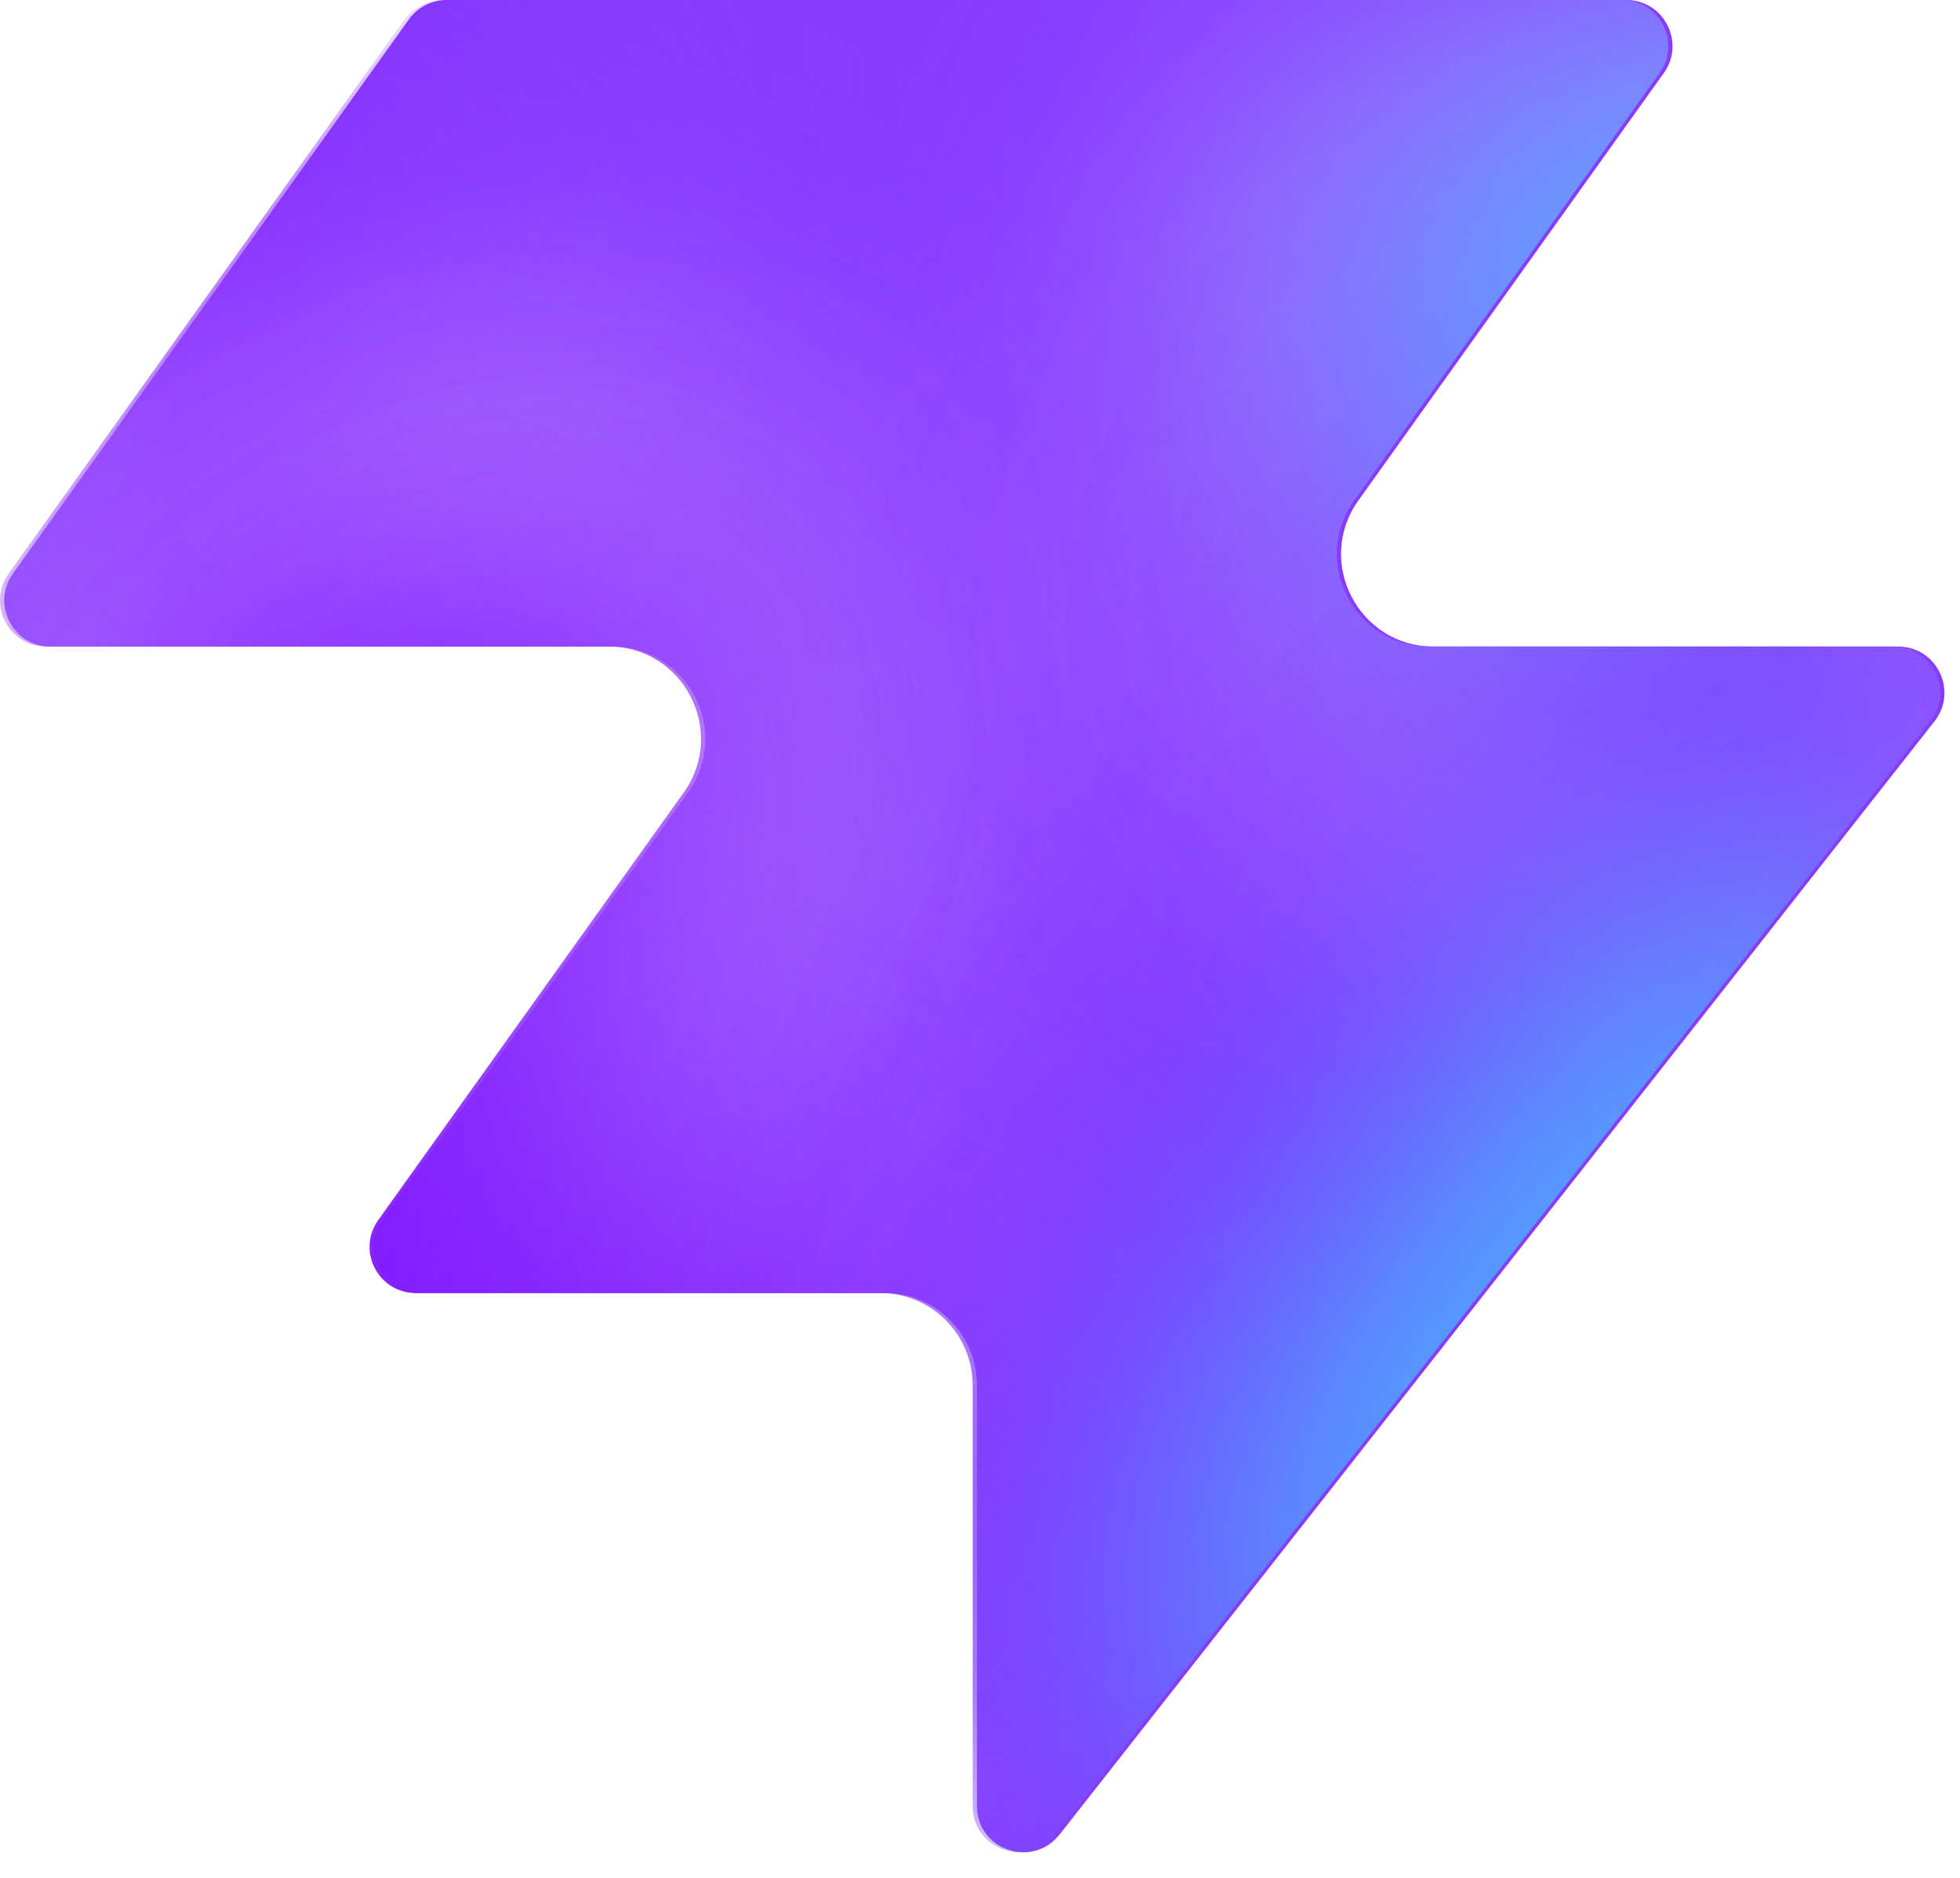
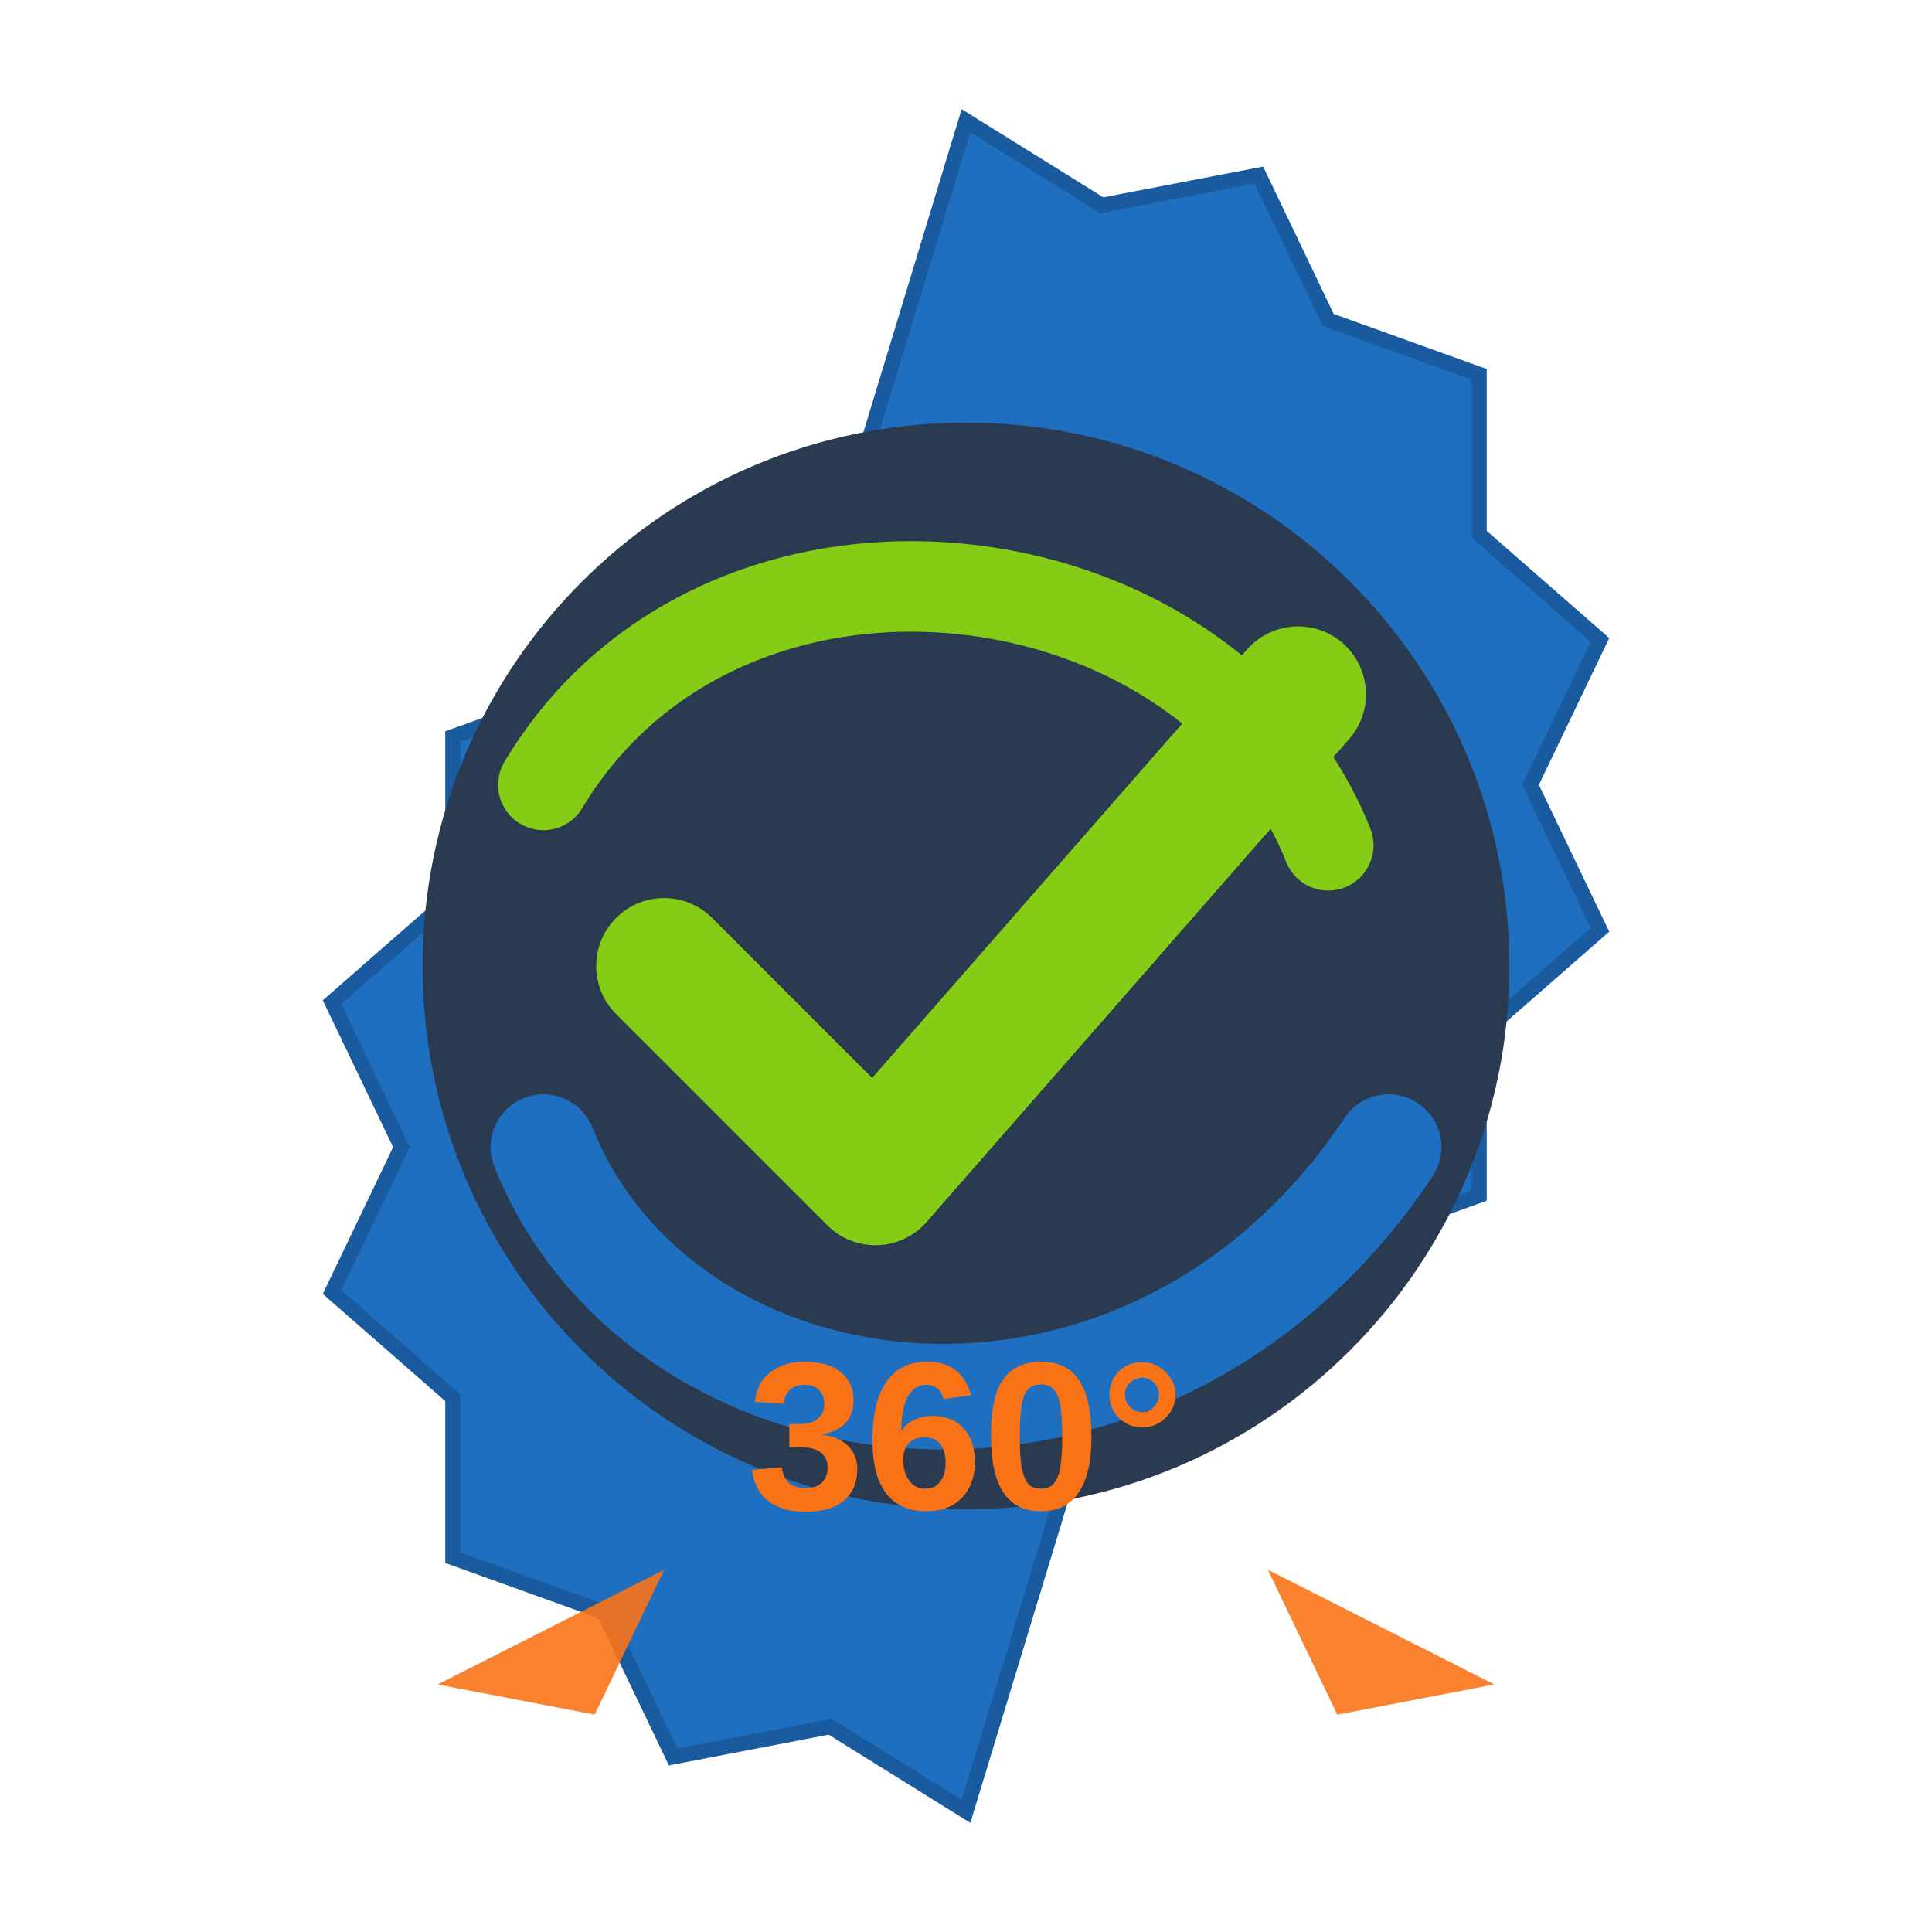
- <svg xmlns="http://www.w3.org/2000/svg" width="48" height="46" fill="none" viewBox="0 0 48 46">
-   <path fill="#863bff" d="M25.946 44.938c-.664.845-2.021.375-2.021-.698V33.937a2.26 2.26 0 0 0-2.262-2.262H10.287c-.92 0-1.456-1.04-.92-1.788l7.48-10.471c1.07-1.497 0-3.578-1.842-3.578H1.237c-.92 0-1.456-1.04-.92-1.788L10.013.474c.214-.297.556-.474.92-.474h28.894c.92 0 1.456 1.04.92 1.788l-7.48 10.471c-1.07 1.498 0 3.579 1.842 3.579h11.377c.943 0 1.473 1.088.89 1.83L25.947 44.94z" style="fill:#863bff;fill:color(display-p3 .525 .23 1);fill-opacity:1" />
-   <mask id="a" width="48" height="46" x="0" y="0" maskUnits="userSpaceOnUse" style="mask-type:alpha">
-     <path fill="#000" d="M25.842 44.938c-.664.844-2.021.375-2.021-.698V33.937a2.26 2.26 0 0 0-2.262-2.262H10.183c-.92 0-1.456-1.04-.92-1.788l7.48-10.471c1.07-1.498 0-3.579-1.842-3.579H1.133c-.92 0-1.456-1.04-.92-1.787L9.91.473c.214-.297.556-.474.92-.474h28.894c.92 0 1.456 1.04.92 1.788l-7.48 10.471c-1.07 1.498 0 3.578 1.842 3.578h11.377c.943 0 1.473 1.088.89 1.832L25.843 44.94z" style="fill:#000;fill-opacity:1" />
-   </mask>
-   <g mask="url(#a)">
-     <g filter="url(#b)">
-       <ellipse cx="5.508" cy="14.704" fill="#ede6ff" rx="5.508" ry="14.704" style="fill:#ede6ff;fill:color(display-p3 .927 .903 1);fill-opacity:1" transform="matrix(.00324 1 1 -.00324 -4.47 31.516)" />
-     </g>
-     <g filter="url(#c)">
-       <ellipse cx="10.399" cy="29.851" fill="#ede6ff" rx="10.399" ry="29.851" style="fill:#ede6ff;fill:color(display-p3 .927 .903 1);fill-opacity:1" transform="matrix(.00324 1 1 -.00324 -39.328 7.883)" />
-     </g>
-     <g filter="url(#d)">
-       <ellipse cx="5.508" cy="30.487" fill="#7e14ff" rx="5.508" ry="30.487" style="fill:#7e14ff;fill:color(display-p3 .492 .077 1);fill-opacity:1" transform="rotate(89.814 -25.913 -14.639)scale(1 -1)" />
-     </g>
-     <g filter="url(#e)">
-       <ellipse cx="5.508" cy="30.599" fill="#7e14ff" rx="5.508" ry="30.599" style="fill:#7e14ff;fill:color(display-p3 .492 .077 1);fill-opacity:1" transform="rotate(89.814 -32.644 -3.334)scale(1 -1)" />
-     </g>
-     <g filter="url(#f)">
-       <ellipse cx="5.508" cy="30.599" fill="#7e14ff" rx="5.508" ry="30.599" style="fill:#7e14ff;fill:color(display-p3 .492 .077 1);fill-opacity:1" transform="matrix(.00324 1 1 -.00324 -34.34 30.47)" />
-     </g>
-     <g filter="url(#g)">
-       <ellipse cx="14.072" cy="22.078" fill="#ede6ff" rx="14.072" ry="22.078" style="fill:#ede6ff;fill:color(display-p3 .927 .903 1);fill-opacity:1" transform="rotate(93.35 24.506 48.493)scale(-1 1)" />
-     </g>
-     <g filter="url(#h)">
-       <ellipse cx="3.47" cy="21.501" fill="#7e14ff" rx="3.47" ry="21.501" style="fill:#7e14ff;fill:color(display-p3 .492 .077 1);fill-opacity:1" transform="rotate(89.009 28.708 47.59)scale(-1 1)" />
-     </g>
-     <g filter="url(#i)">
-       <ellipse cx="3.47" cy="21.501" fill="#7e14ff" rx="3.47" ry="21.501" style="fill:#7e14ff;fill:color(display-p3 .492 .077 1);fill-opacity:1" transform="rotate(89.009 28.708 47.59)scale(-1 1)" />
-     </g>
-     <g filter="url(#j)">
-       <ellipse cx=".387" cy="8.972" fill="#7e14ff" rx="4.407" ry="29.108" style="fill:#7e14ff;fill:color(display-p3 .492 .077 1);fill-opacity:1" transform="rotate(39.51 .387 8.972)" />
-     </g>
-     <g filter="url(#k)">
-       <ellipse cx="47.523" cy="-6.092" fill="#7e14ff" rx="4.407" ry="29.108" style="fill:#7e14ff;fill:color(display-p3 .492 .077 1);fill-opacity:1" transform="rotate(37.892 47.523 -6.092)" />
-     </g>
-     <g filter="url(#l)">
-       <ellipse cx="41.412" cy="6.333" fill="#47bfff" rx="5.971" ry="9.665" style="fill:#47bfff;fill:color(display-p3 .28 .748 1);fill-opacity:1" transform="rotate(37.892 41.412 6.333)" />
-     </g>
-     <g filter="url(#m)">
-       <ellipse cx="-1.879" cy="38.332" fill="#7e14ff" rx="4.407" ry="29.108" style="fill:#7e14ff;fill:color(display-p3 .492 .077 1);fill-opacity:1" transform="rotate(37.892 -1.88 38.332)" />
-     </g>
-     <g filter="url(#n)">
-       <ellipse cx="-1.879" cy="38.332" fill="#7e14ff" rx="4.407" ry="29.108" style="fill:#7e14ff;fill:color(display-p3 .492 .077 1);fill-opacity:1" transform="rotate(37.892 -1.88 38.332)" />
-     </g>
-     <g filter="url(#o)">
-       <ellipse cx="35.651" cy="29.907" fill="#7e14ff" rx="4.407" ry="29.108" style="fill:#7e14ff;fill:color(display-p3 .492 .077 1);fill-opacity:1" transform="rotate(37.892 35.651 29.907)" />
-     </g>
-     <g filter="url(#p)">
-       <ellipse cx="38.418" cy="32.4" fill="#47bfff" rx="5.971" ry="15.297" style="fill:#47bfff;fill:color(display-p3 .28 .748 1);fill-opacity:1" transform="rotate(37.892 38.418 32.4)" />
-     </g>
-   </g>
-   <defs>
-     <filter id="b" width="60.045" height="41.654" x="-19.77" y="16.149" color-interpolation-filters="sRGB" filterUnits="userSpaceOnUse">
-       <feFlood flood-opacity="0" result="BackgroundImageFix" />
-       <feBlend in="SourceGraphic" in2="BackgroundImageFix" result="shape" />
-       <feGaussianBlur result="effect1_foregroundBlur_2002_17158" stdDeviation="7.659" />
-     </filter>
-     <filter id="c" width="90.34" height="51.437" x="-54.613" y="-7.533" color-interpolation-filters="sRGB" filterUnits="userSpaceOnUse">
-       <feFlood flood-opacity="0" result="BackgroundImageFix" />
-       <feBlend in="SourceGraphic" in2="BackgroundImageFix" result="shape" />
-       <feGaussianBlur result="effect1_foregroundBlur_2002_17158" stdDeviation="7.659" />
-     </filter>
-     <filter id="d" width="79.355" height="29.4" x="-49.64" y="2.03" color-interpolation-filters="sRGB" filterUnits="userSpaceOnUse">
-       <feFlood flood-opacity="0" result="BackgroundImageFix" />
-       <feBlend in="SourceGraphic" in2="BackgroundImageFix" result="shape" />
-       <feGaussianBlur result="effect1_foregroundBlur_2002_17158" stdDeviation="4.596" />
-     </filter>
-     <filter id="e" width="79.579" height="29.4" x="-45.045" y="20.029" color-interpolation-filters="sRGB" filterUnits="userSpaceOnUse">
-       <feFlood flood-opacity="0" result="BackgroundImageFix" />
-       <feBlend in="SourceGraphic" in2="BackgroundImageFix" result="shape" />
-       <feGaussianBlur result="effect1_foregroundBlur_2002_17158" stdDeviation="4.596" />
-     </filter>
-     <filter id="f" width="79.579" height="29.4" x="-43.513" y="21.178" color-interpolation-filters="sRGB" filterUnits="userSpaceOnUse">
-       <feFlood flood-opacity="0" result="BackgroundImageFix" />
-       <feBlend in="SourceGraphic" in2="BackgroundImageFix" result="shape" />
-       <feGaussianBlur result="effect1_foregroundBlur_2002_17158" stdDeviation="4.596" />
-     </filter>
-     <filter id="g" width="74.749" height="58.852" x="15.756" y="-17.901" color-interpolation-filters="sRGB" filterUnits="userSpaceOnUse">
-       <feFlood flood-opacity="0" result="BackgroundImageFix" />
-       <feBlend in="SourceGraphic" in2="BackgroundImageFix" result="shape" />
-       <feGaussianBlur result="effect1_foregroundBlur_2002_17158" stdDeviation="7.659" />
-     </filter>
-     <filter id="h" width="61.377" height="25.362" x="23.548" y="2.284" color-interpolation-filters="sRGB" filterUnits="userSpaceOnUse">
-       <feFlood flood-opacity="0" result="BackgroundImageFix" />
-       <feBlend in="SourceGraphic" in2="BackgroundImageFix" result="shape" />
-       <feGaussianBlur result="effect1_foregroundBlur_2002_17158" stdDeviation="4.596" />
-     </filter>
-     <filter id="i" width="61.377" height="25.362" x="23.548" y="2.284" color-interpolation-filters="sRGB" filterUnits="userSpaceOnUse">
-       <feFlood flood-opacity="0" result="BackgroundImageFix" />
-       <feBlend in="SourceGraphic" in2="BackgroundImageFix" result="shape" />
-       <feGaussianBlur result="effect1_foregroundBlur_2002_17158" stdDeviation="4.596" />
-     </filter>
-     <filter id="j" width="56.045" height="63.649" x="-27.636" y="-22.853" color-interpolation-filters="sRGB" filterUnits="userSpaceOnUse">
-       <feFlood flood-opacity="0" result="BackgroundImageFix" />
-       <feBlend in="SourceGraphic" in2="BackgroundImageFix" result="shape" />
-       <feGaussianBlur result="effect1_foregroundBlur_2002_17158" stdDeviation="4.596" />
-     </filter>
-     <filter id="k" width="54.814" height="64.646" x="20.116" y="-38.415" color-interpolation-filters="sRGB" filterUnits="userSpaceOnUse">
-       <feFlood flood-opacity="0" result="BackgroundImageFix" />
-       <feBlend in="SourceGraphic" in2="BackgroundImageFix" result="shape" />
-       <feGaussianBlur result="effect1_foregroundBlur_2002_17158" stdDeviation="4.596" />
-     </filter>
-     <filter id="l" width="33.541" height="35.313" x="24.641" y="-11.323" color-interpolation-filters="sRGB" filterUnits="userSpaceOnUse">
-       <feFlood flood-opacity="0" result="BackgroundImageFix" />
-       <feBlend in="SourceGraphic" in2="BackgroundImageFix" result="shape" />
-       <feGaussianBlur result="effect1_foregroundBlur_2002_17158" stdDeviation="4.596" />
-     </filter>
-     <filter id="m" width="54.814" height="64.646" x="-29.286" y="6.009" color-interpolation-filters="sRGB" filterUnits="userSpaceOnUse">
-       <feFlood flood-opacity="0" result="BackgroundImageFix" />
-       <feBlend in="SourceGraphic" in2="BackgroundImageFix" result="shape" />
-       <feGaussianBlur result="effect1_foregroundBlur_2002_17158" stdDeviation="4.596" />
-     </filter>
-     <filter id="n" width="54.814" height="64.646" x="-29.286" y="6.009" color-interpolation-filters="sRGB" filterUnits="userSpaceOnUse">
-       <feFlood flood-opacity="0" result="BackgroundImageFix" />
-       <feBlend in="SourceGraphic" in2="BackgroundImageFix" result="shape" />
-       <feGaussianBlur result="effect1_foregroundBlur_2002_17158" stdDeviation="4.596" />
-     </filter>
-     <filter id="o" width="54.814" height="64.646" x="8.244" y="-2.416" color-interpolation-filters="sRGB" filterUnits="userSpaceOnUse">
-       <feFlood flood-opacity="0" result="BackgroundImageFix" />
-       <feBlend in="SourceGraphic" in2="BackgroundImageFix" result="shape" />
-       <feGaussianBlur result="effect1_foregroundBlur_2002_17158" stdDeviation="4.596" />
-     </filter>
-     <filter id="p" width="39.409" height="43.623" x="18.713" y="10.588" color-interpolation-filters="sRGB" filterUnits="userSpaceOnUse">
-       <feFlood flood-opacity="0" result="BackgroundImageFix" />
-       <feBlend in="SourceGraphic" in2="BackgroundImageFix" result="shape" />
-       <feGaussianBlur result="effect1_foregroundBlur_2002_17158" stdDeviation="4.596" />
-     </filter>
-   </defs>
+ <svg xmlns="http://www.w3.org/2000/svg" viewBox="0 0 64 64" width="64" height="64">
+   <path d="M32 4l4.5 2.8 5.2-1 2.3 4.8 5 1.8 0 5.3 4 3.5-2.3 4.8 2.3 4.8-4 3.5 0 5.3-5 1.8-2.3 4.8-5.2-1L32 60l-4.5-2.8-5.2 1-2.3-4.8-5-1.8 0-5.3-4-3.5 2.3-4.8-2.3-4.8 4-3.5 0-5.3 5-1.8 2.3-4.8 5.2 1z" fill="#1E6FC0" stroke="#1A5BA0" stroke-width="0.5" />
+   <circle cx="32" cy="32" r="18" fill="#2A3A50" />
+   <path d="M18 38 C22 48, 38 50, 46 38" fill="none" stroke="#1E6FC0" stroke-width="3.5" stroke-linecap="round" />
+   <path d="M44 28 C40 18, 24 16, 18 26" fill="none" stroke="#84CC16" stroke-width="3" stroke-linecap="round" />
+   <path d="M22 32 L29 39 L43 23" fill="none" stroke="#84CC16" stroke-width="4.5" stroke-linecap="round" stroke-linejoin="round" />
+   <text x="32" y="50" text-anchor="middle" font-family="Arial,sans-serif" font-weight="bold" font-size="7" fill="#F97316">360°</text>
+   <path d="M42 52l2.3 4.8 5.2-1" fill="#F97316" opacity="0.9" />
+   <path d="M22 52l-2.3 4.8-5.2-1" fill="#F97316" opacity="0.9" />
</svg>
